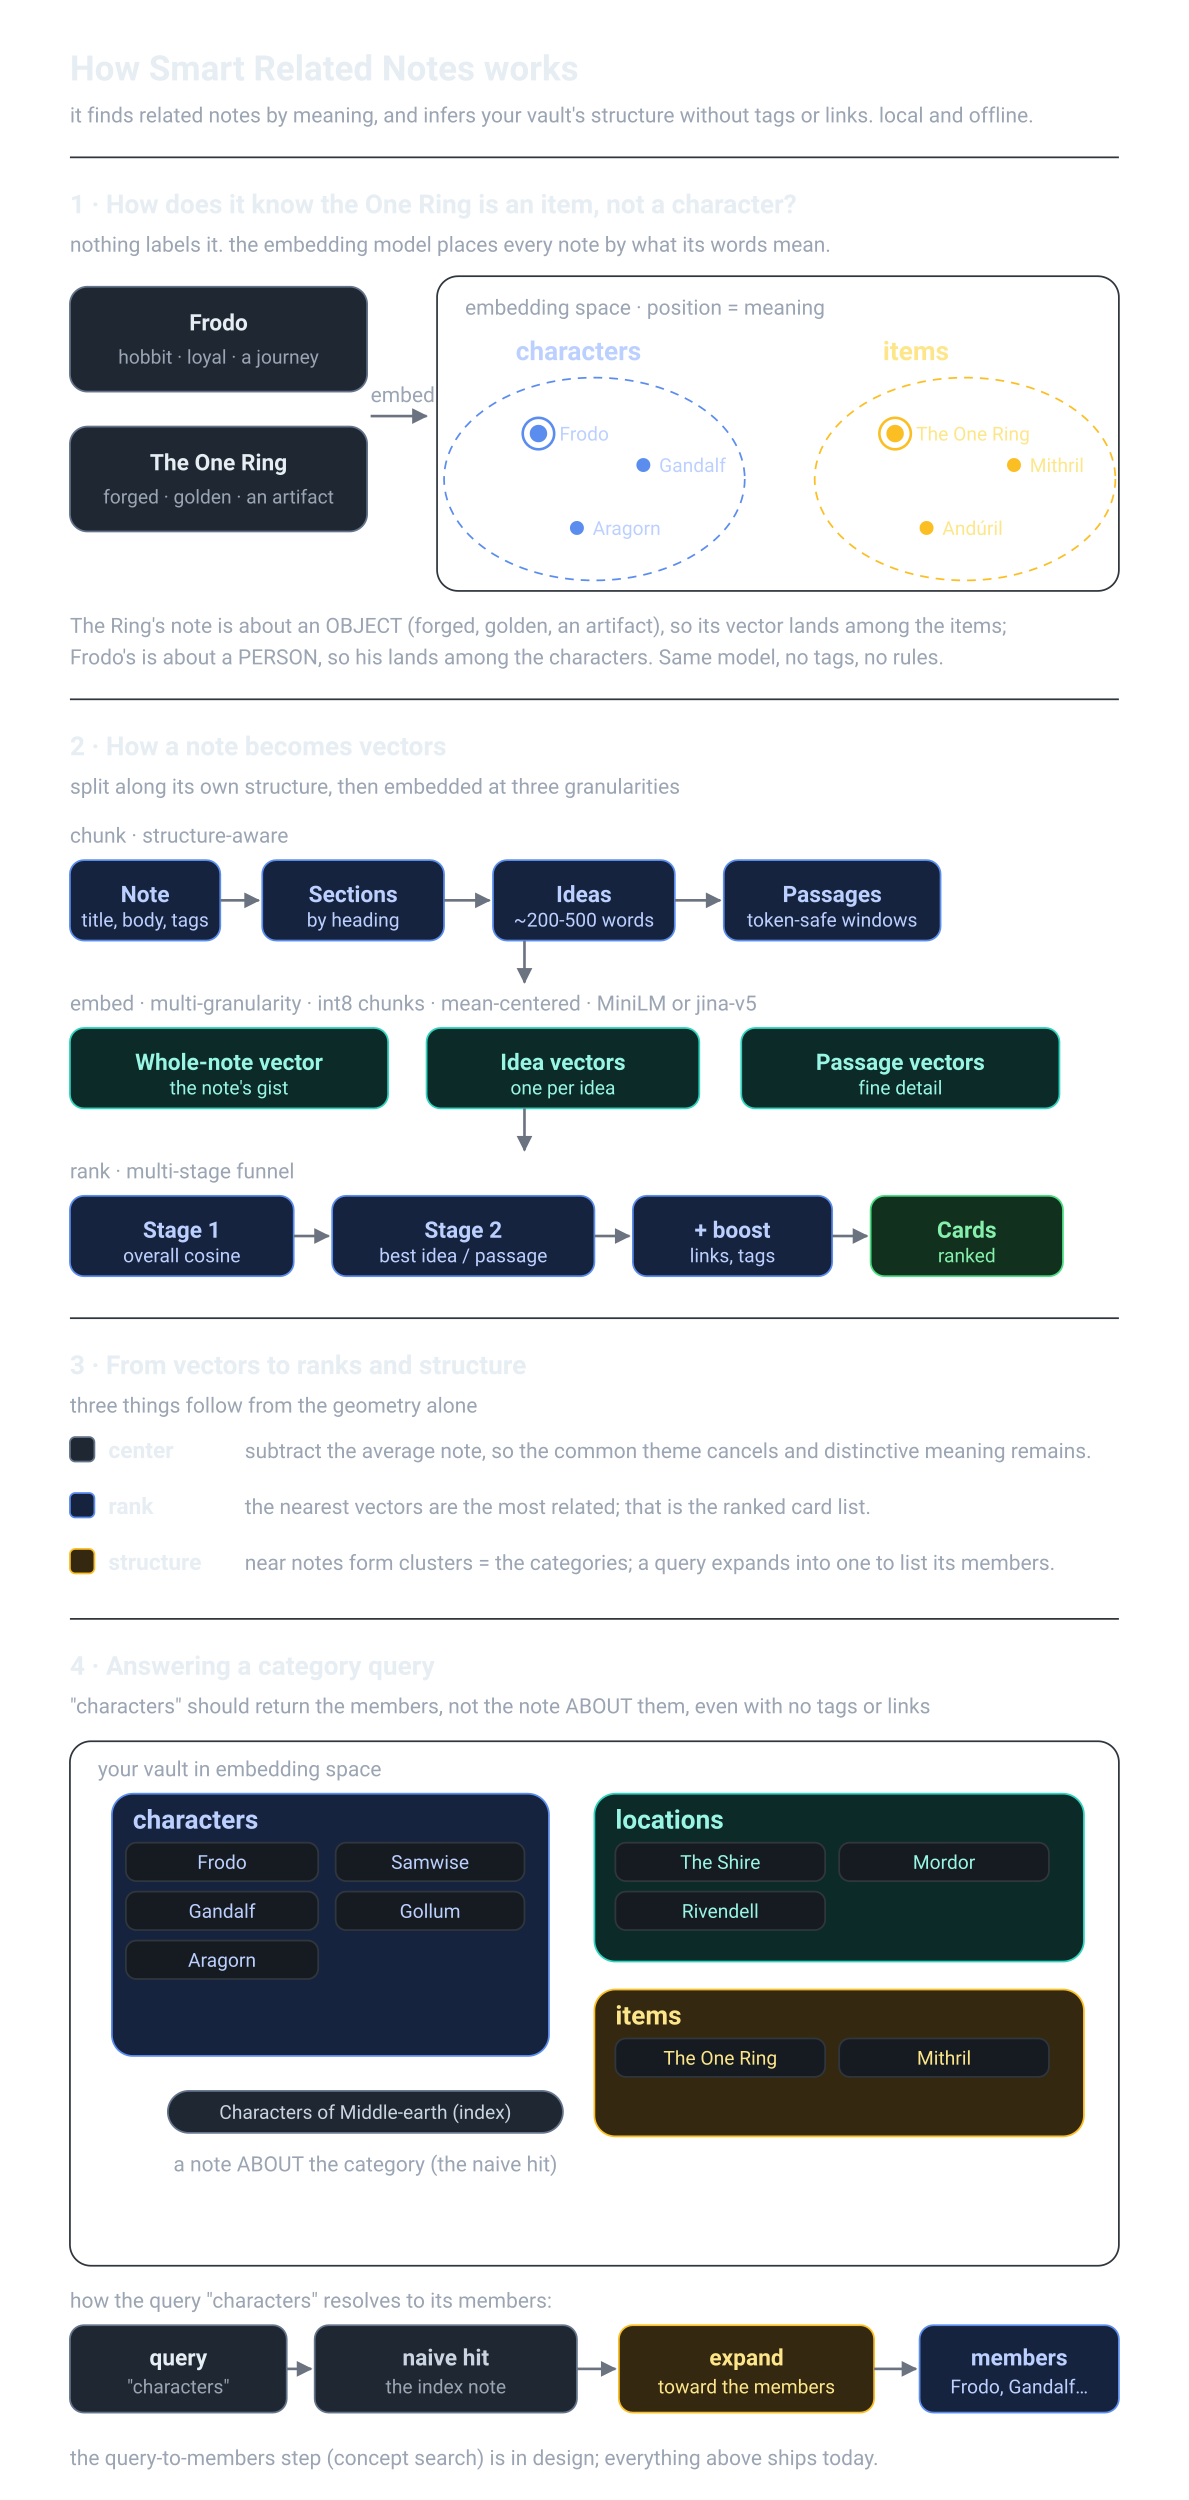
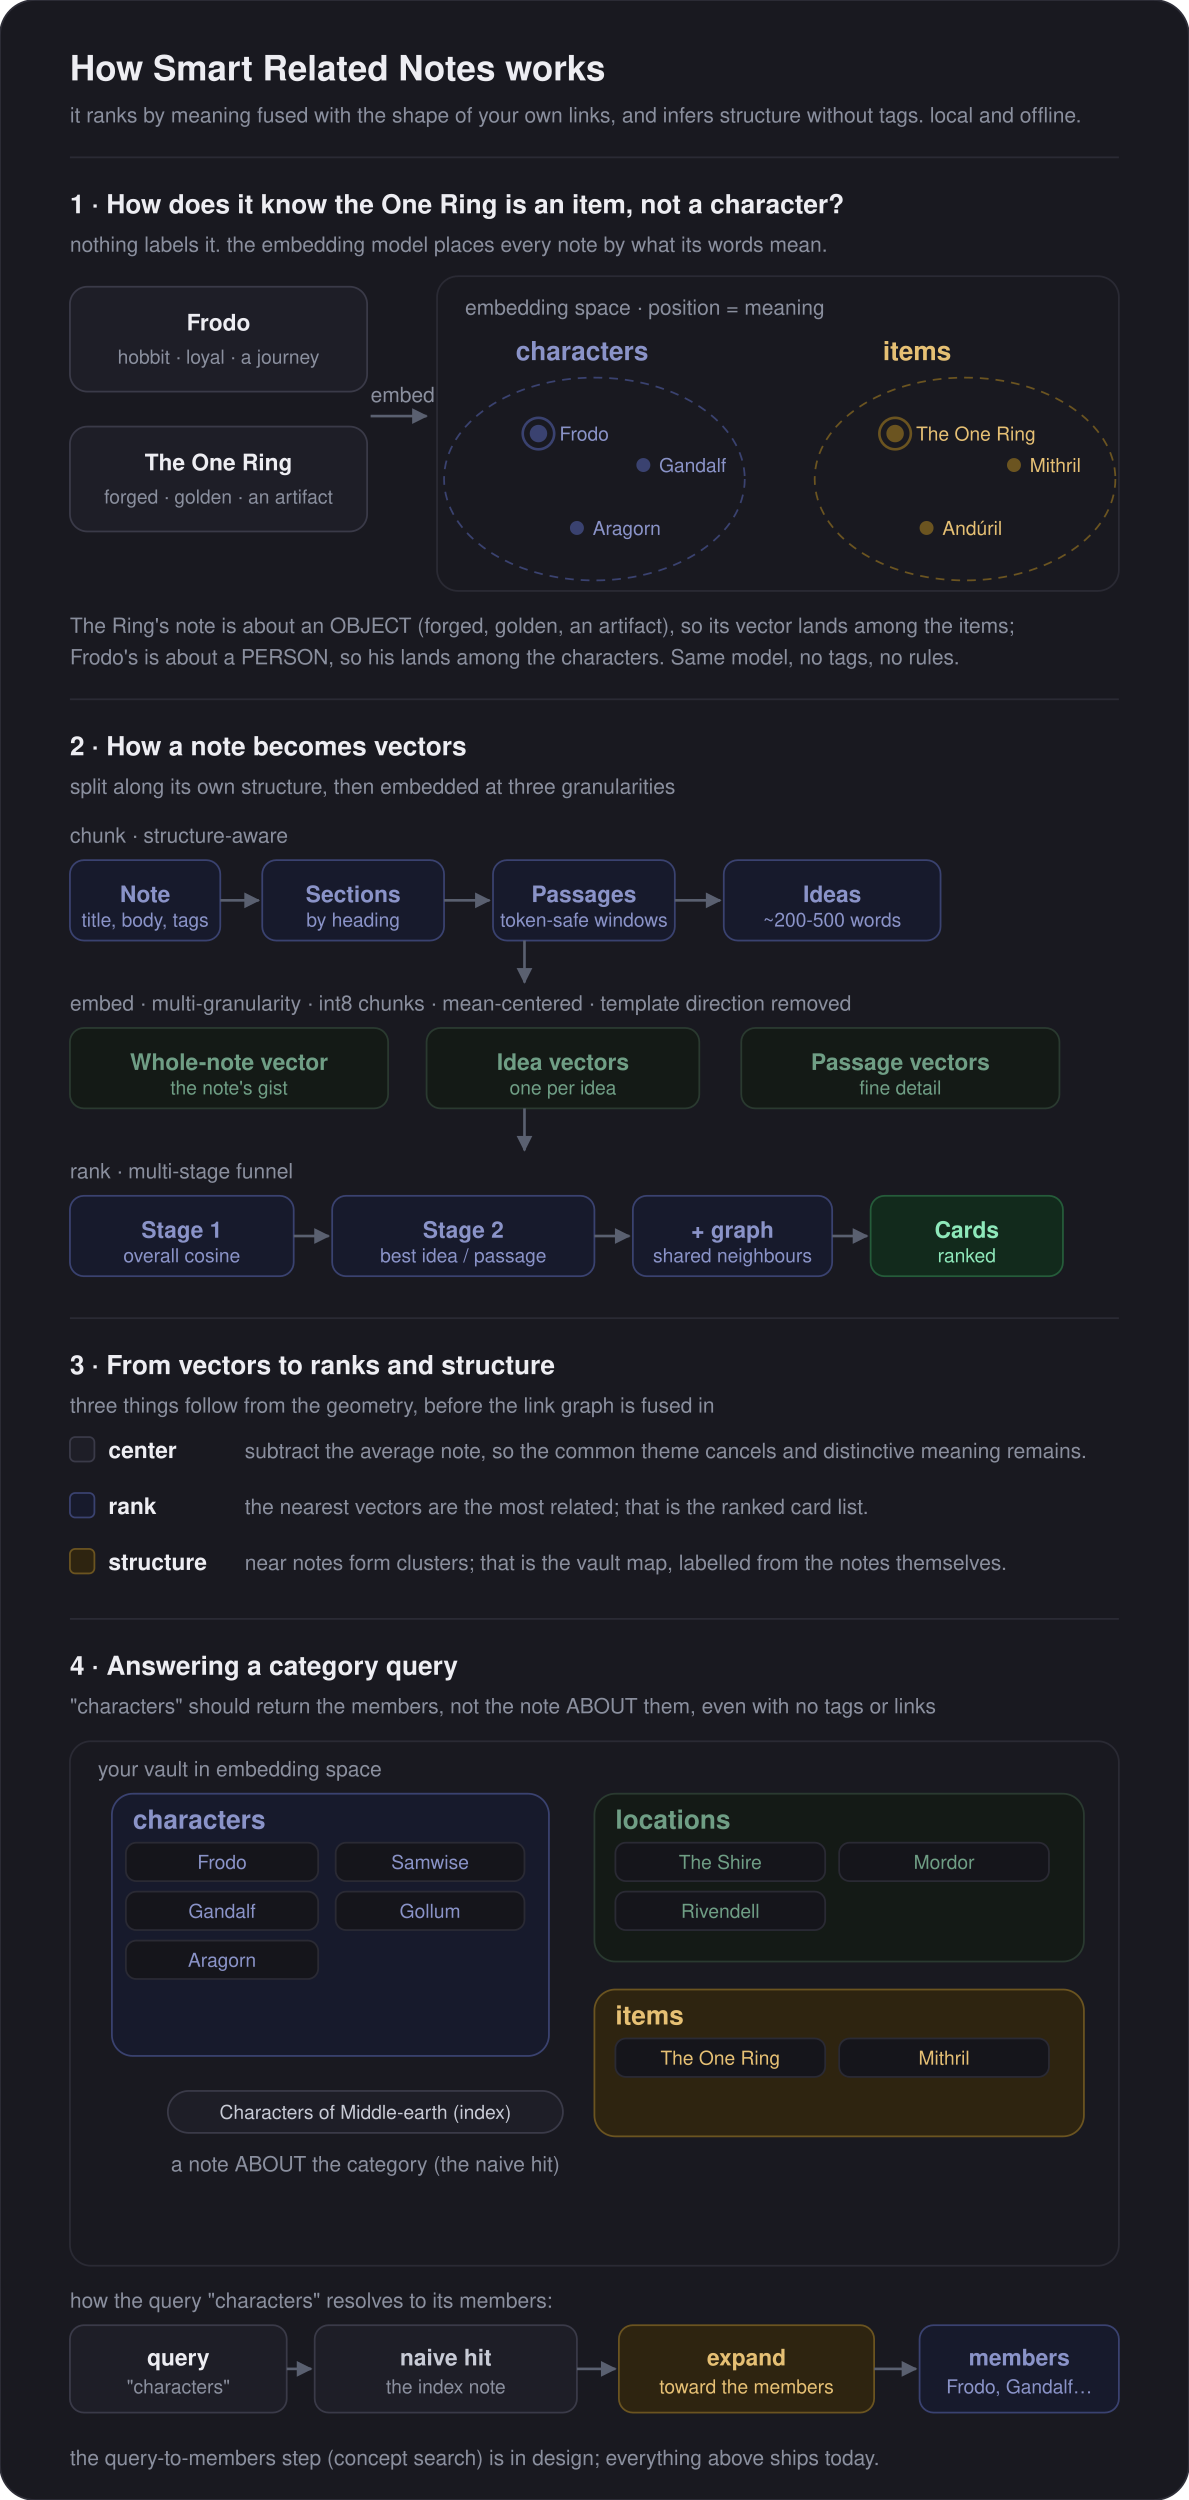
<svg xmlns="http://www.w3.org/2000/svg" viewBox="0 0 680 1430" role="img">
  <style>
- text{font-family:system-ui,-apple-system,"Segoe UI",Roboto,sans-serif;}
+ text{font-family:-apple-system,BlinkMacSystemFont,'Segoe UI',Helvetica,Arial,sans-serif;}
.h{font-size:20px;font-weight:600;}.sh{font-size:15px;font-weight:600;}.mut{font-size:12px;}.bx{font-size:13px;font-weight:600;}.chp{font-size:11px;}
- .map{fill:none;stroke:#30363d;}.div{stroke:#30363d;}
- .cA{fill:#16233f;stroke:#5b8def;}.cB{fill:#0c2a27;stroke:#2dd4bf;}.cC{fill:#342810;stroke:#fbbf24;}.cG{fill:#11301d;stroke:#4ade80;}.cI{fill:#1f2733;stroke:#64748b;}
- .chip{fill:#161b22;stroke:#30363d;}.cloudA{fill:none;stroke:#5b8def;stroke-dasharray:5 4;}.cloudC{fill:none;stroke:#fbbf24;stroke-dasharray:5 4;}.dA{fill:#5b8def;}.dC{fill:#fbbf24;}.ringA{fill:none;stroke:#5b8def;stroke-width:1.5;}.ringC{fill:none;stroke:#fbbf24;stroke-width:1.5;}
- .tInk{fill:#e6edf3;}.tMut{fill:#9aa4b2;}.tA{fill:#bcd0ff;}.tB{fill:#99f6e4;}.tC{fill:#fde68a;}.tG{fill:#86efac;}.tI{fill:#cbd5e1;}
- .arw{stroke:#6b7280;stroke-width:1.5;fill:none;}.arwf{fill:#6b7280;}
+ .map{fill:none;stroke:#2a2a34;}.div{stroke:#2a2a34;}
+ .cA{fill:#171a2c;stroke:#3a4270;}.cB{fill:#141a16;stroke:#2a3a30;}.cC{fill:#2e2410;stroke:#6b5420;}.cG{fill:#122a1c;stroke:#255c3a;}.cI{fill:#1e1e27;stroke:#3a3a48;}
+ .chip{fill:#15151b;stroke:#2a2a34;}.cloudA{fill:none;stroke:#3a4270;stroke-dasharray:5 4;}.cloudC{fill:none;stroke:#6b5420;stroke-dasharray:5 4;}.dA{fill:#3a4270;}.dC{fill:#6b5420;}.ringA{fill:none;stroke:#3a4270;stroke-width:1.5;}.ringC{fill:none;stroke:#6b5420;stroke-width:1.5;}
+ .tInk{fill:#ededf2;}.tMut{fill:#8a8f9e;}.tA{fill:#8a93c8;}.tB{fill:#6f9e85;}.tC{fill:#e6c074;}.tG{fill:#8ee8ba;}.tI{fill:#c8cbd6;}
+ .arw{stroke:#5a6070;stroke-width:1.5;fill:none;}.arwf{fill:#5a6070;}
</style>
  <defs>
    <marker id="m" markerWidth="8" markerHeight="8" refX="5.5" refY="3" orient="auto">
      <path d="M0,0 L6,3 L0,6 Z" class="arwf" />
    </marker>
  </defs>
+   <rect width="680" height="1430" rx="20" fill="#191920" stroke="#2e2e38" />
  <text class="h tInk" x="40" y="46">How Smart Related Notes works</text>
-   <text class="mut tMut" x="40" y="70">it finds related notes by meaning, and infers your vault's structure without tags or links. local and offline.</text>
+   <text class="mut tMut" x="40" y="70">it ranks by meaning fused with the shape of your own links, and infers structure without tags. local and offline.</text>
  <line class="div" x1="40" y1="90" x2="640" y2="90" />
  <text class="sh tInk" x="40" y="122">1 · How does it know the One Ring is an item, not a character?</text>
  <text class="mut tMut" x="40" y="144">nothing labels it. the embedding model places every note by what its words mean.</text>
  <rect class="cI" x="40" y="164" width="170" height="60" rx="10" />
  <text class="bx tInk" x="125" y="189" text-anchor="middle">Frodo</text>
  <text class="chp tMut" x="125" y="208" text-anchor="middle">hobbit · loyal · a journey</text>
  <rect class="cI" x="40" y="244" width="170" height="60" rx="10" />
  <text class="bx tInk" x="125" y="269" text-anchor="middle">The One Ring</text>
  <text class="chp tMut" x="125" y="288" text-anchor="middle">forged · golden · an artifact</text>
  <text class="mut tMut" x="212" y="230">embed</text>
  <line class="arw" x1="212" y1="238" x2="244" y2="238" marker-end="url(#m)" />
  <rect class="map" x="250" y="158" width="390" height="180" rx="12" />
  <text class="mut tMut" x="266" y="180">embedding space · position = meaning</text>
  <text class="sh tA" x="295" y="206">characters</text>
  <text class="sh tC" x="505" y="206">items</text>
  <ellipse class="cloudA" cx="340" cy="274" rx="86" ry="58" />
  <ellipse class="cloudC" cx="552" cy="274" rx="86" ry="58" />
  <circle class="ringA" cx="308" cy="248" r="9" />
  <circle class="dA" cx="308" cy="248" r="5" />
  <text class="chp tA" x="320" y="252">Frodo</text>
  <circle class="dA" cx="368" cy="266" r="4" />
  <text class="chp tA" x="377" y="270">Gandalf</text>
  <circle class="dA" cx="330" cy="302" r="4" />
  <text class="chp tA" x="339" y="306">Aragorn</text>
  <circle class="ringC" cx="512" cy="248" r="9" />
  <circle class="dC" cx="512" cy="248" r="5" />
  <text class="chp tC" x="524" y="252">The One Ring</text>
  <circle class="dC" cx="580" cy="266" r="4" />
  <text class="chp tC" x="589" y="270">Mithril</text>
  <circle class="dC" cx="530" cy="302" r="4" />
  <text class="chp tC" x="539" y="306">Andúril</text>
  <text class="mut tMut" x="40" y="362">The Ring's note is about an OBJECT (forged, golden, an artifact), so its vector lands among the items;</text>
  <text class="mut tMut" x="40" y="380">Frodo's is about a PERSON, so his lands among the characters. Same model, no tags, no rules.</text>
  <line class="div" x1="40" y1="400" x2="640" y2="400" />
  <text class="sh tInk" x="40" y="432">2 · How a note becomes vectors</text>
  <text class="mut tMut" x="40" y="454">split along its own structure, then embedded at three granularities</text>
  <text class="mut tMut" x="40" y="482">chunk · structure-aware</text>
  <rect class="cA" x="40" y="492" width="86" height="46" rx="8" />
  <text class="bx tA" x="83" y="516" text-anchor="middle">Note</text>
  <text class="chp tA" x="83" y="530" text-anchor="middle">title, body, tags</text>
  <rect class="cA" x="150" y="492" width="104" height="46" rx="8" />
  <text class="bx tA" x="202" y="516" text-anchor="middle">Sections</text>
  <text class="chp tA" x="202" y="530" text-anchor="middle">by heading</text>
  <rect class="cA" x="282" y="492" width="104" height="46" rx="8" />
-   <text class="bx tA" x="334" y="516" text-anchor="middle">Ideas</text>
-   <text class="chp tA" x="334" y="530" text-anchor="middle">~200-500 words</text>
+   <text class="bx tA" x="334" y="516" text-anchor="middle">Passages</text>
+   <text class="chp tA" x="334" y="530" text-anchor="middle">token-safe windows</text>
  <rect class="cA" x="414" y="492" width="124" height="46" rx="8" />
-   <text class="bx tA" x="476" y="516" text-anchor="middle">Passages</text>
-   <text class="chp tA" x="476" y="530" text-anchor="middle">token-safe windows</text>
+   <text class="bx tA" x="476" y="516" text-anchor="middle">Ideas</text>
+   <text class="chp tA" x="476" y="530" text-anchor="middle">~200-500 words</text>
  <line class="arw" x1="126" y1="515" x2="148" y2="515" marker-end="url(#m)" />
  <line class="arw" x1="254" y1="515" x2="280" y2="515" marker-end="url(#m)" />
  <line class="arw" x1="386" y1="515" x2="412" y2="515" marker-end="url(#m)" />
  <line class="arw" x1="300" y1="538" x2="300" y2="562" marker-end="url(#m)" />
-   <text class="mut tMut" x="40" y="578">embed · multi-granularity · int8 chunks · mean-centered · MiniLM or jina-v5</text>
+   <text class="mut tMut" x="40" y="578">embed · multi-granularity · int8 chunks · mean-centered · template direction removed</text>
  <rect class="cB" x="40" y="588" width="182" height="46" rx="8" />
  <text class="bx tB" x="131" y="612" text-anchor="middle">Whole-note vector</text>
  <text class="chp tB" x="131" y="626" text-anchor="middle">the note's gist</text>
  <rect class="cB" x="244" y="588" width="156" height="46" rx="8" />
  <text class="bx tB" x="322" y="612" text-anchor="middle">Idea vectors</text>
  <text class="chp tB" x="322" y="626" text-anchor="middle">one per idea</text>
  <rect class="cB" x="424" y="588" width="182" height="46" rx="8" />
  <text class="bx tB" x="515" y="612" text-anchor="middle">Passage vectors</text>
  <text class="chp tB" x="515" y="626" text-anchor="middle">fine detail</text>
  <line class="arw" x1="300" y1="634" x2="300" y2="658" marker-end="url(#m)" />
  <text class="mut tMut" x="40" y="674">rank · multi-stage funnel</text>
  <rect class="cA" x="40" y="684" width="128" height="46" rx="8" />
  <text class="bx tA" x="104" y="708" text-anchor="middle">Stage 1</text>
  <text class="chp tA" x="104" y="722" text-anchor="middle">overall cosine</text>
  <rect class="cA" x="190" y="684" width="150" height="46" rx="8" />
  <text class="bx tA" x="265" y="708" text-anchor="middle">Stage 2</text>
  <text class="chp tA" x="265" y="722" text-anchor="middle">best idea / passage</text>
  <rect class="cA" x="362" y="684" width="114" height="46" rx="8" />
-   <text class="bx tA" x="419" y="708" text-anchor="middle">+ boost</text>
-   <text class="chp tA" x="419" y="722" text-anchor="middle">links, tags</text>
+   <text class="bx tA" x="419" y="708" text-anchor="middle">+ graph</text>
+   <text class="chp tA" x="419" y="722" text-anchor="middle">shared neighbours</text>
  <rect class="cG" x="498" y="684" width="110" height="46" rx="8" />
  <text class="bx tG" x="553" y="708" text-anchor="middle">Cards</text>
  <text class="chp tG" x="553" y="722" text-anchor="middle">ranked</text>
  <line class="arw" x1="168" y1="707" x2="188" y2="707" marker-end="url(#m)" />
  <line class="arw" x1="340" y1="707" x2="360" y2="707" marker-end="url(#m)" />
  <line class="arw" x1="476" y1="707" x2="496" y2="707" marker-end="url(#m)" />
  <line class="div" x1="40" y1="754" x2="640" y2="754" />
  <text class="sh tInk" x="40" y="786">3 · From vectors to ranks and structure</text>
-   <text class="mut tMut" x="40" y="808">three things follow from the geometry alone</text>
+   <text class="mut tMut" x="40" y="808">three things follow from the geometry, before the link graph is fused in</text>
  <rect class="cI" x="40" y="822" width="14" height="14" rx="3" />
  <text class="bx tInk" x="62" y="834">center</text>
  <text class="mut tMut" x="140" y="834">subtract the average note, so the common theme cancels and distinctive meaning remains.</text>
  <rect class="cA" x="40" y="854" width="14" height="14" rx="3" />
  <text class="bx tInk" x="62" y="866">rank</text>
  <text class="mut tMut" x="140" y="866">the nearest vectors are the most related; that is the ranked card list.</text>
  <rect class="cC" x="40" y="886" width="14" height="14" rx="3" />
  <text class="bx tInk" x="62" y="898">structure</text>
-   <text class="mut tMut" x="140" y="898">near notes form clusters = the categories; a query expands into one to list its members.</text>
+   <text class="mut tMut" x="140" y="898">near notes form clusters; that is the vault map, labelled from the notes themselves.</text>
  <line class="div" x1="40" y1="926" x2="640" y2="926" />
  <text class="sh tInk" x="40" y="958">4 · Answering a category query</text>
  <text class="mut tMut" x="40" y="980">"characters" should return the members, not the note ABOUT them, even with no tags or links</text>
  <rect class="map" x="40" y="996" width="600" height="300" rx="12" />
  <text class="mut tMut" x="56" y="1016">your vault in embedding space</text>
  <rect class="cA" x="64" y="1026" width="250" height="150" rx="12" />
  <text class="sh tA" x="76" y="1046">characters</text>
  <rect class="chip" x="72" y="1054" width="110" height="22" rx="6" />
  <text class="chp tA" x="127" y="1069" text-anchor="middle">Frodo</text>
  <rect class="chip" x="72" y="1082" width="110" height="22" rx="6" />
  <text class="chp tA" x="127" y="1097" text-anchor="middle">Gandalf</text>
  <rect class="chip" x="72" y="1110" width="110" height="22" rx="6" />
  <text class="chp tA" x="127" y="1125" text-anchor="middle">Aragorn</text>
  <rect class="chip" x="192" y="1054" width="108" height="22" rx="6" />
  <text class="chp tA" x="246" y="1069" text-anchor="middle">Samwise</text>
  <rect class="chip" x="192" y="1082" width="108" height="22" rx="6" />
  <text class="chp tA" x="246" y="1097" text-anchor="middle">Gollum</text>
  <rect class="cB" x="340" y="1026" width="280" height="96" rx="12" />
  <text class="sh tB" x="352" y="1046">locations</text>
  <rect class="chip" x="352" y="1054" width="120" height="22" rx="6" />
  <text class="chp tB" x="412" y="1069" text-anchor="middle">The Shire</text>
  <rect class="chip" x="352" y="1082" width="120" height="22" rx="6" />
  <text class="chp tB" x="412" y="1097" text-anchor="middle">Rivendell</text>
  <rect class="chip" x="480" y="1054" width="120" height="22" rx="6" />
  <text class="chp tB" x="540" y="1069" text-anchor="middle">Mordor</text>
  <rect class="cC" x="340" y="1138" width="280" height="84" rx="12" />
  <text class="sh tC" x="352" y="1158">items</text>
  <rect class="chip" x="352" y="1166" width="120" height="22" rx="6" />
  <text class="chp tC" x="412" y="1181" text-anchor="middle">The One Ring</text>
  <rect class="chip" x="480" y="1166" width="120" height="22" rx="6" />
  <text class="chp tC" x="540" y="1181" text-anchor="middle">Mithril</text>
  <rect class="cI" x="96" y="1196" width="226" height="24" rx="12" />
  <text class="chp tI" x="209" y="1212" text-anchor="middle">Characters of Middle-earth (index)</text>
  <text class="mut tMut" x="209" y="1242" text-anchor="middle">a note ABOUT the category (the naive hit)</text>
  <text class="mut tMut" x="40" y="1320">how the query "characters" resolves to its members:</text>
  <rect class="cI" x="40" y="1330" width="124" height="50" rx="8" />
  <text class="bx tInk" x="102" y="1353" text-anchor="middle">query</text>
  <text class="chp tMut" x="102" y="1369" text-anchor="middle">"characters"</text>
  <line class="arw" x1="164" y1="1355" x2="178" y2="1355" marker-end="url(#m)" />
  <rect class="cI" x="180" y="1330" width="150" height="50" rx="8" />
  <text class="bx tI" x="255" y="1353" text-anchor="middle">naive hit</text>
  <text class="chp tMut" x="255" y="1369" text-anchor="middle">the index note</text>
  <line class="arw" x1="330" y1="1355" x2="352" y2="1355" marker-end="url(#m)" />
  <rect class="cC" x="354" y="1330" width="146" height="50" rx="8" />
  <text class="bx tC" x="427" y="1353" text-anchor="middle">expand</text>
  <text class="chp tC" x="427" y="1369" text-anchor="middle">toward the members</text>
  <line class="arw" x1="500" y1="1355" x2="524" y2="1355" marker-end="url(#m)" />
  <rect class="cA" x="526" y="1330" width="114" height="50" rx="8" />
  <text class="bx tA" x="583" y="1353" text-anchor="middle">members</text>
  <text class="chp tA" x="583" y="1369" text-anchor="middle">Frodo, Gandalf…</text>
  <text class="mut tMut" x="40" y="1410">the query-to-members step (concept search) is in design; everything above ships today.</text>
</svg>
